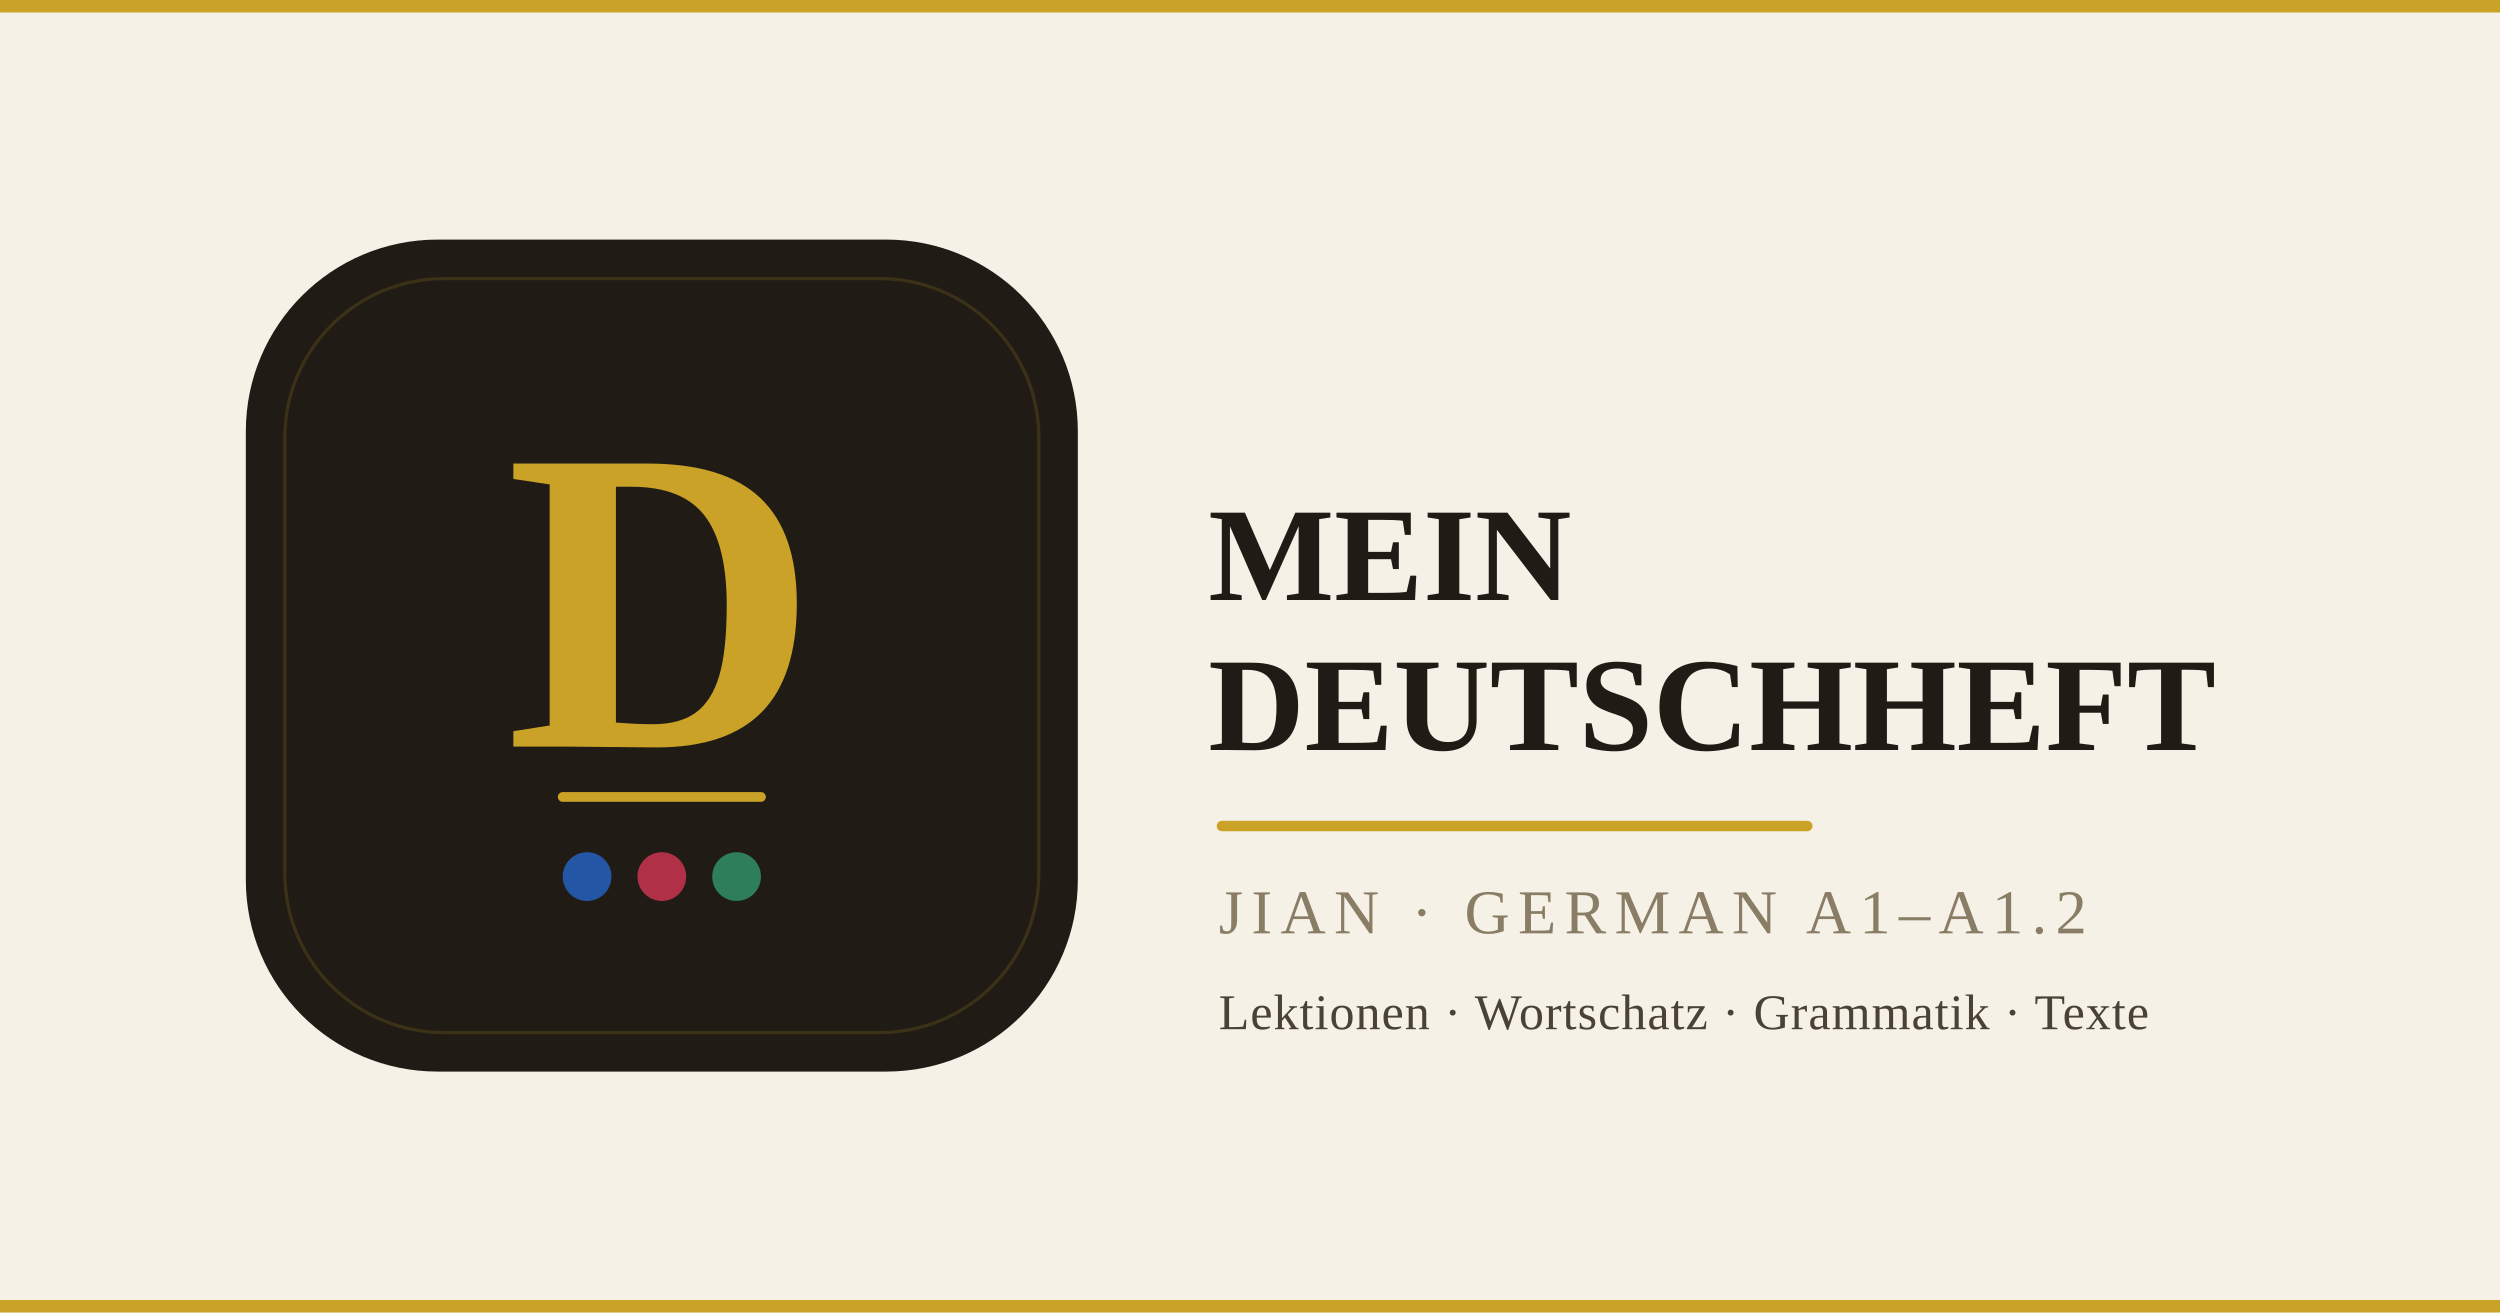
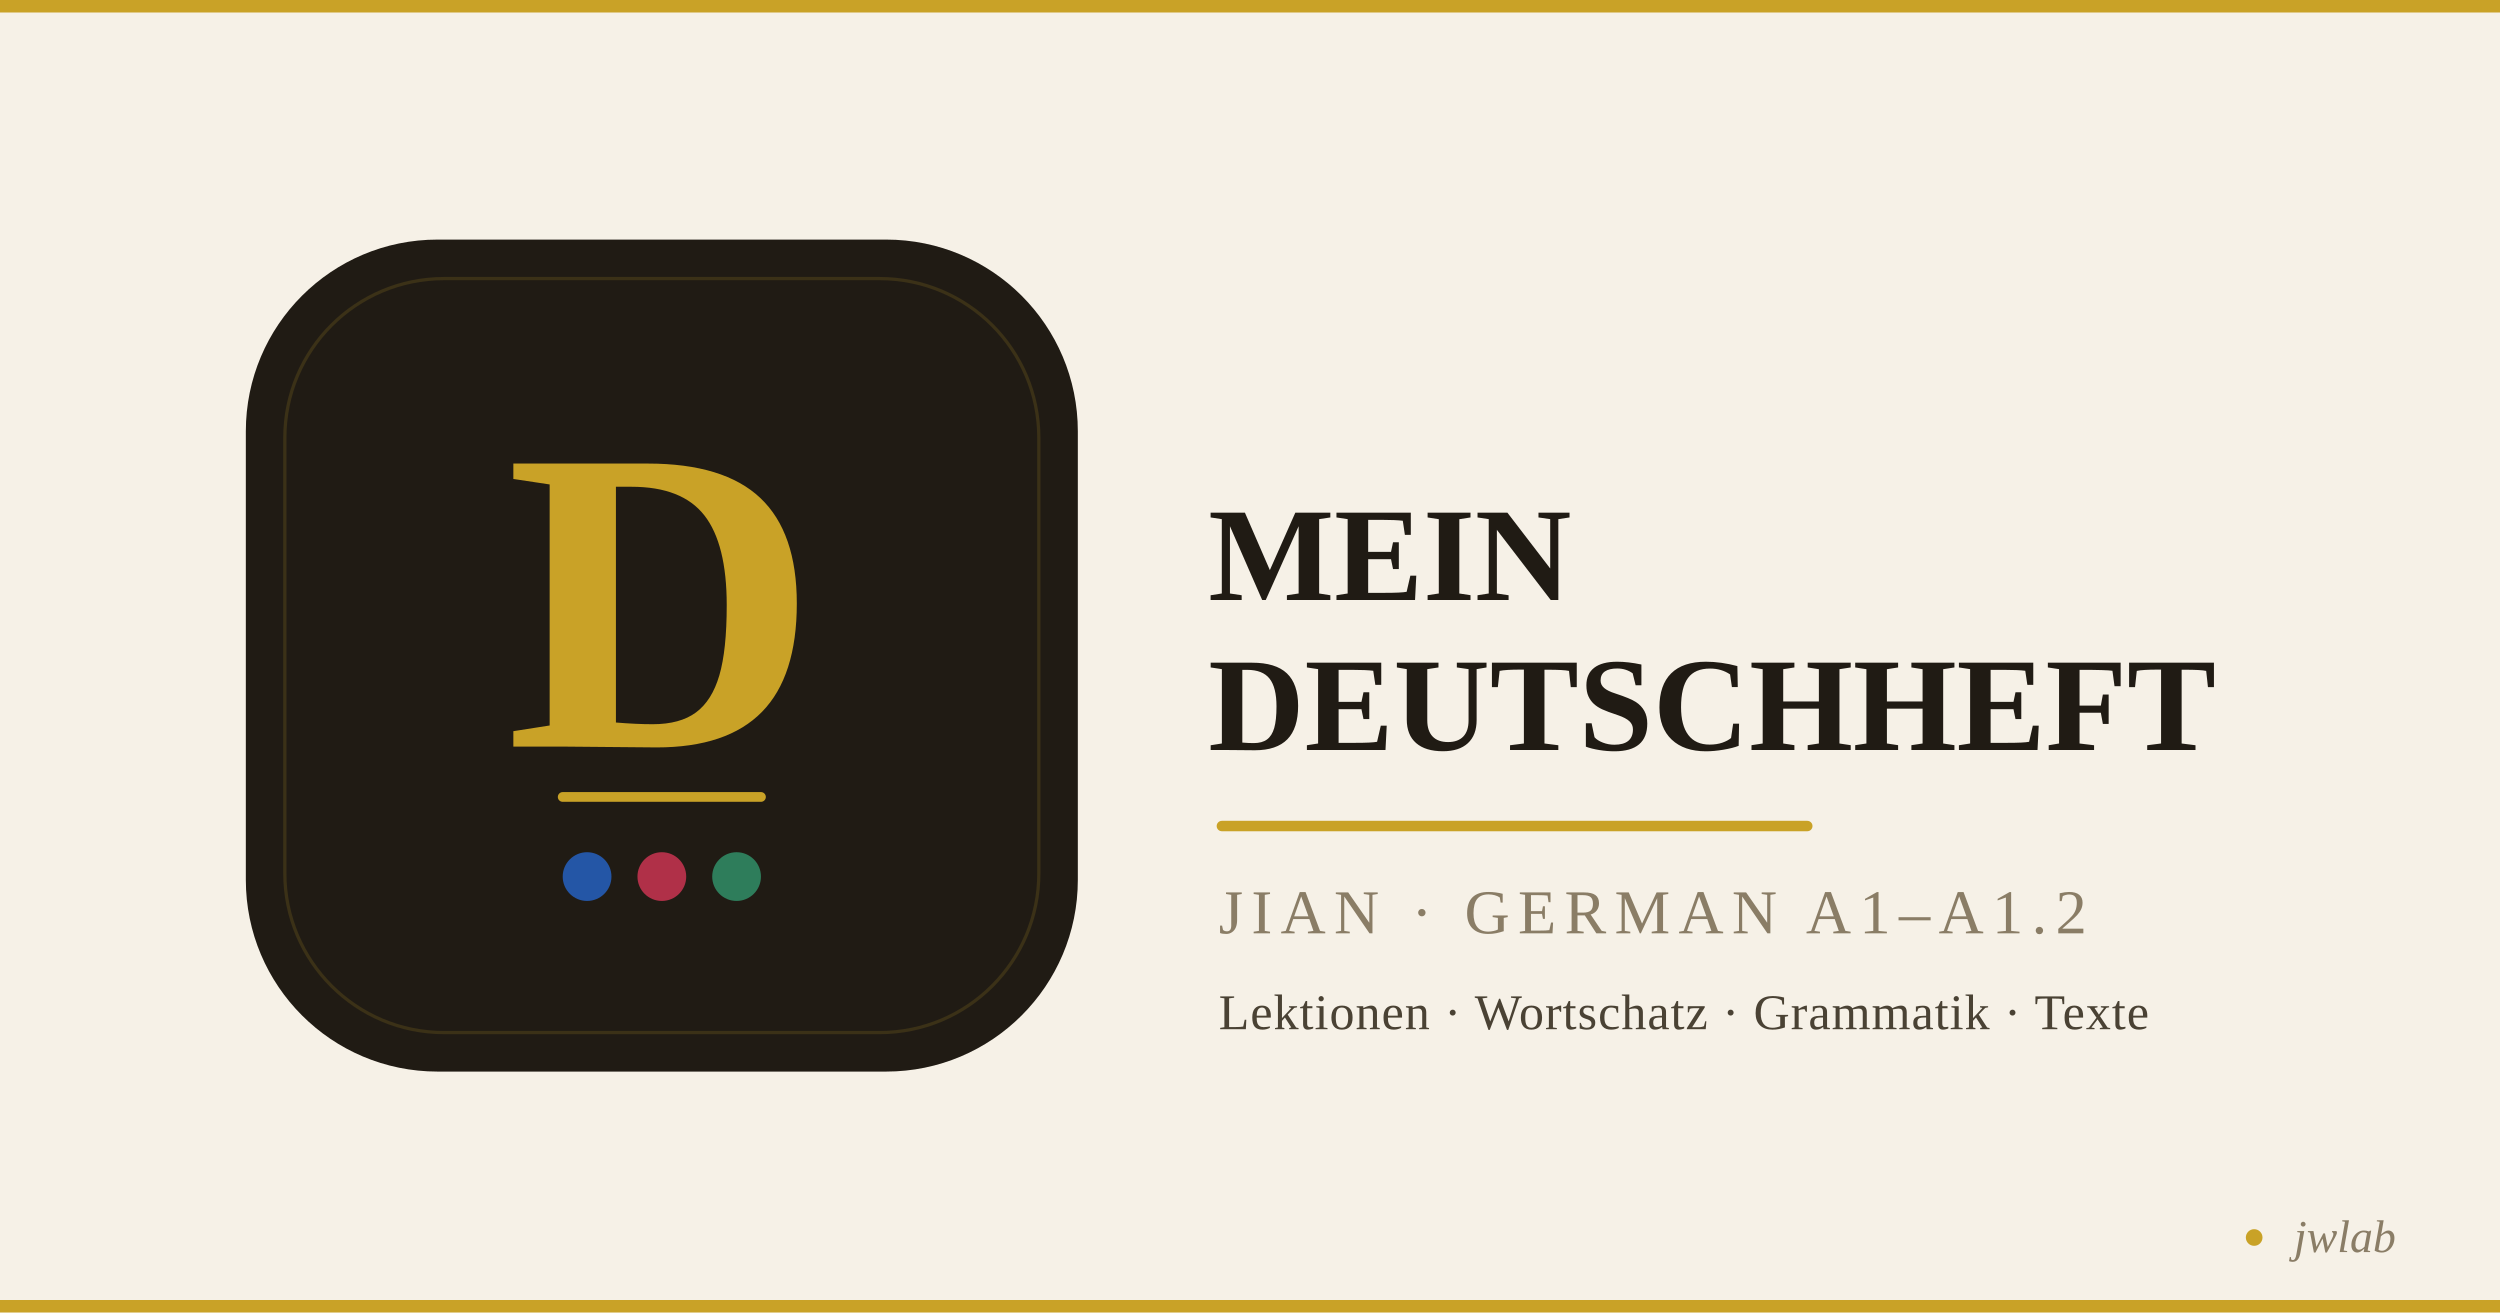
<svg xmlns="http://www.w3.org/2000/svg" width="1200" height="630" viewBox="0 0 1200 630">
  <rect width="1200" height="630" fill="#F6F1E7" />
  <rect x="0" y="0" width="1200" height="6" fill="#C9A227" />
  <rect x="0" y="624" width="1200" height="6" fill="#C9A227" />
  <g transform="translate(118,115) scale(0.78)">
    <rect x="0" y="0" width="512" height="512" rx="118" fill="#201B14" />
    <rect x="24" y="24" width="464" height="464" rx="98" fill="none" stroke="#C9A227" stroke-opacity="0.16" stroke-width="2" />
    <text x="256" y="312" font-family="Georgia, 'Times New Roman', serif" font-size="266" font-weight="700" fill="#C9A227" text-anchor="middle">D</text>
    <rect x="192" y="340" width="128" height="6" rx="3" fill="#C9A227" />
    <circle cx="210" cy="392" r="15" fill="#2456A6" />
    <circle cx="256" cy="392" r="15" fill="#B03048" />
    <circle cx="302" cy="392" r="15" fill="#2E7D5B" />
  </g>
  <text x="580" y="288" font-family="Georgia, 'Times New Roman', serif" font-size="64" font-weight="700" fill="#201B14">MEIN</text>
  <text x="580" y="360" font-family="Georgia, 'Times New Roman', serif" font-size="64" font-weight="700" fill="#201B14">DEUTSCHHEFT</text>
  <rect x="584" y="394" width="286" height="5" rx="2.5" fill="#C9A227" />
  <text x="585" y="448" font-family="Georgia, 'Times New Roman', serif" font-size="30" fill="#8A7D66" letter-spacing="4">JIAN · GERMAN A1–A1.2</text>
  <text x="585" y="494" font-family="Georgia, 'Times New Roman', serif" font-size="24" fill="#4A4234" letter-spacing="0.5">Lektionen · Wortschatz · Grammatik · Texte</text>
+   <circle cx="1082" cy="594" r="4" fill="#C9A227" />
+   <text x="1150" y="601" font-family="Georgia, 'Times New Roman', serif" font-size="22" font-style="italic" fill="#8A7D66" text-anchor="end">jwlab</text>
</svg>
